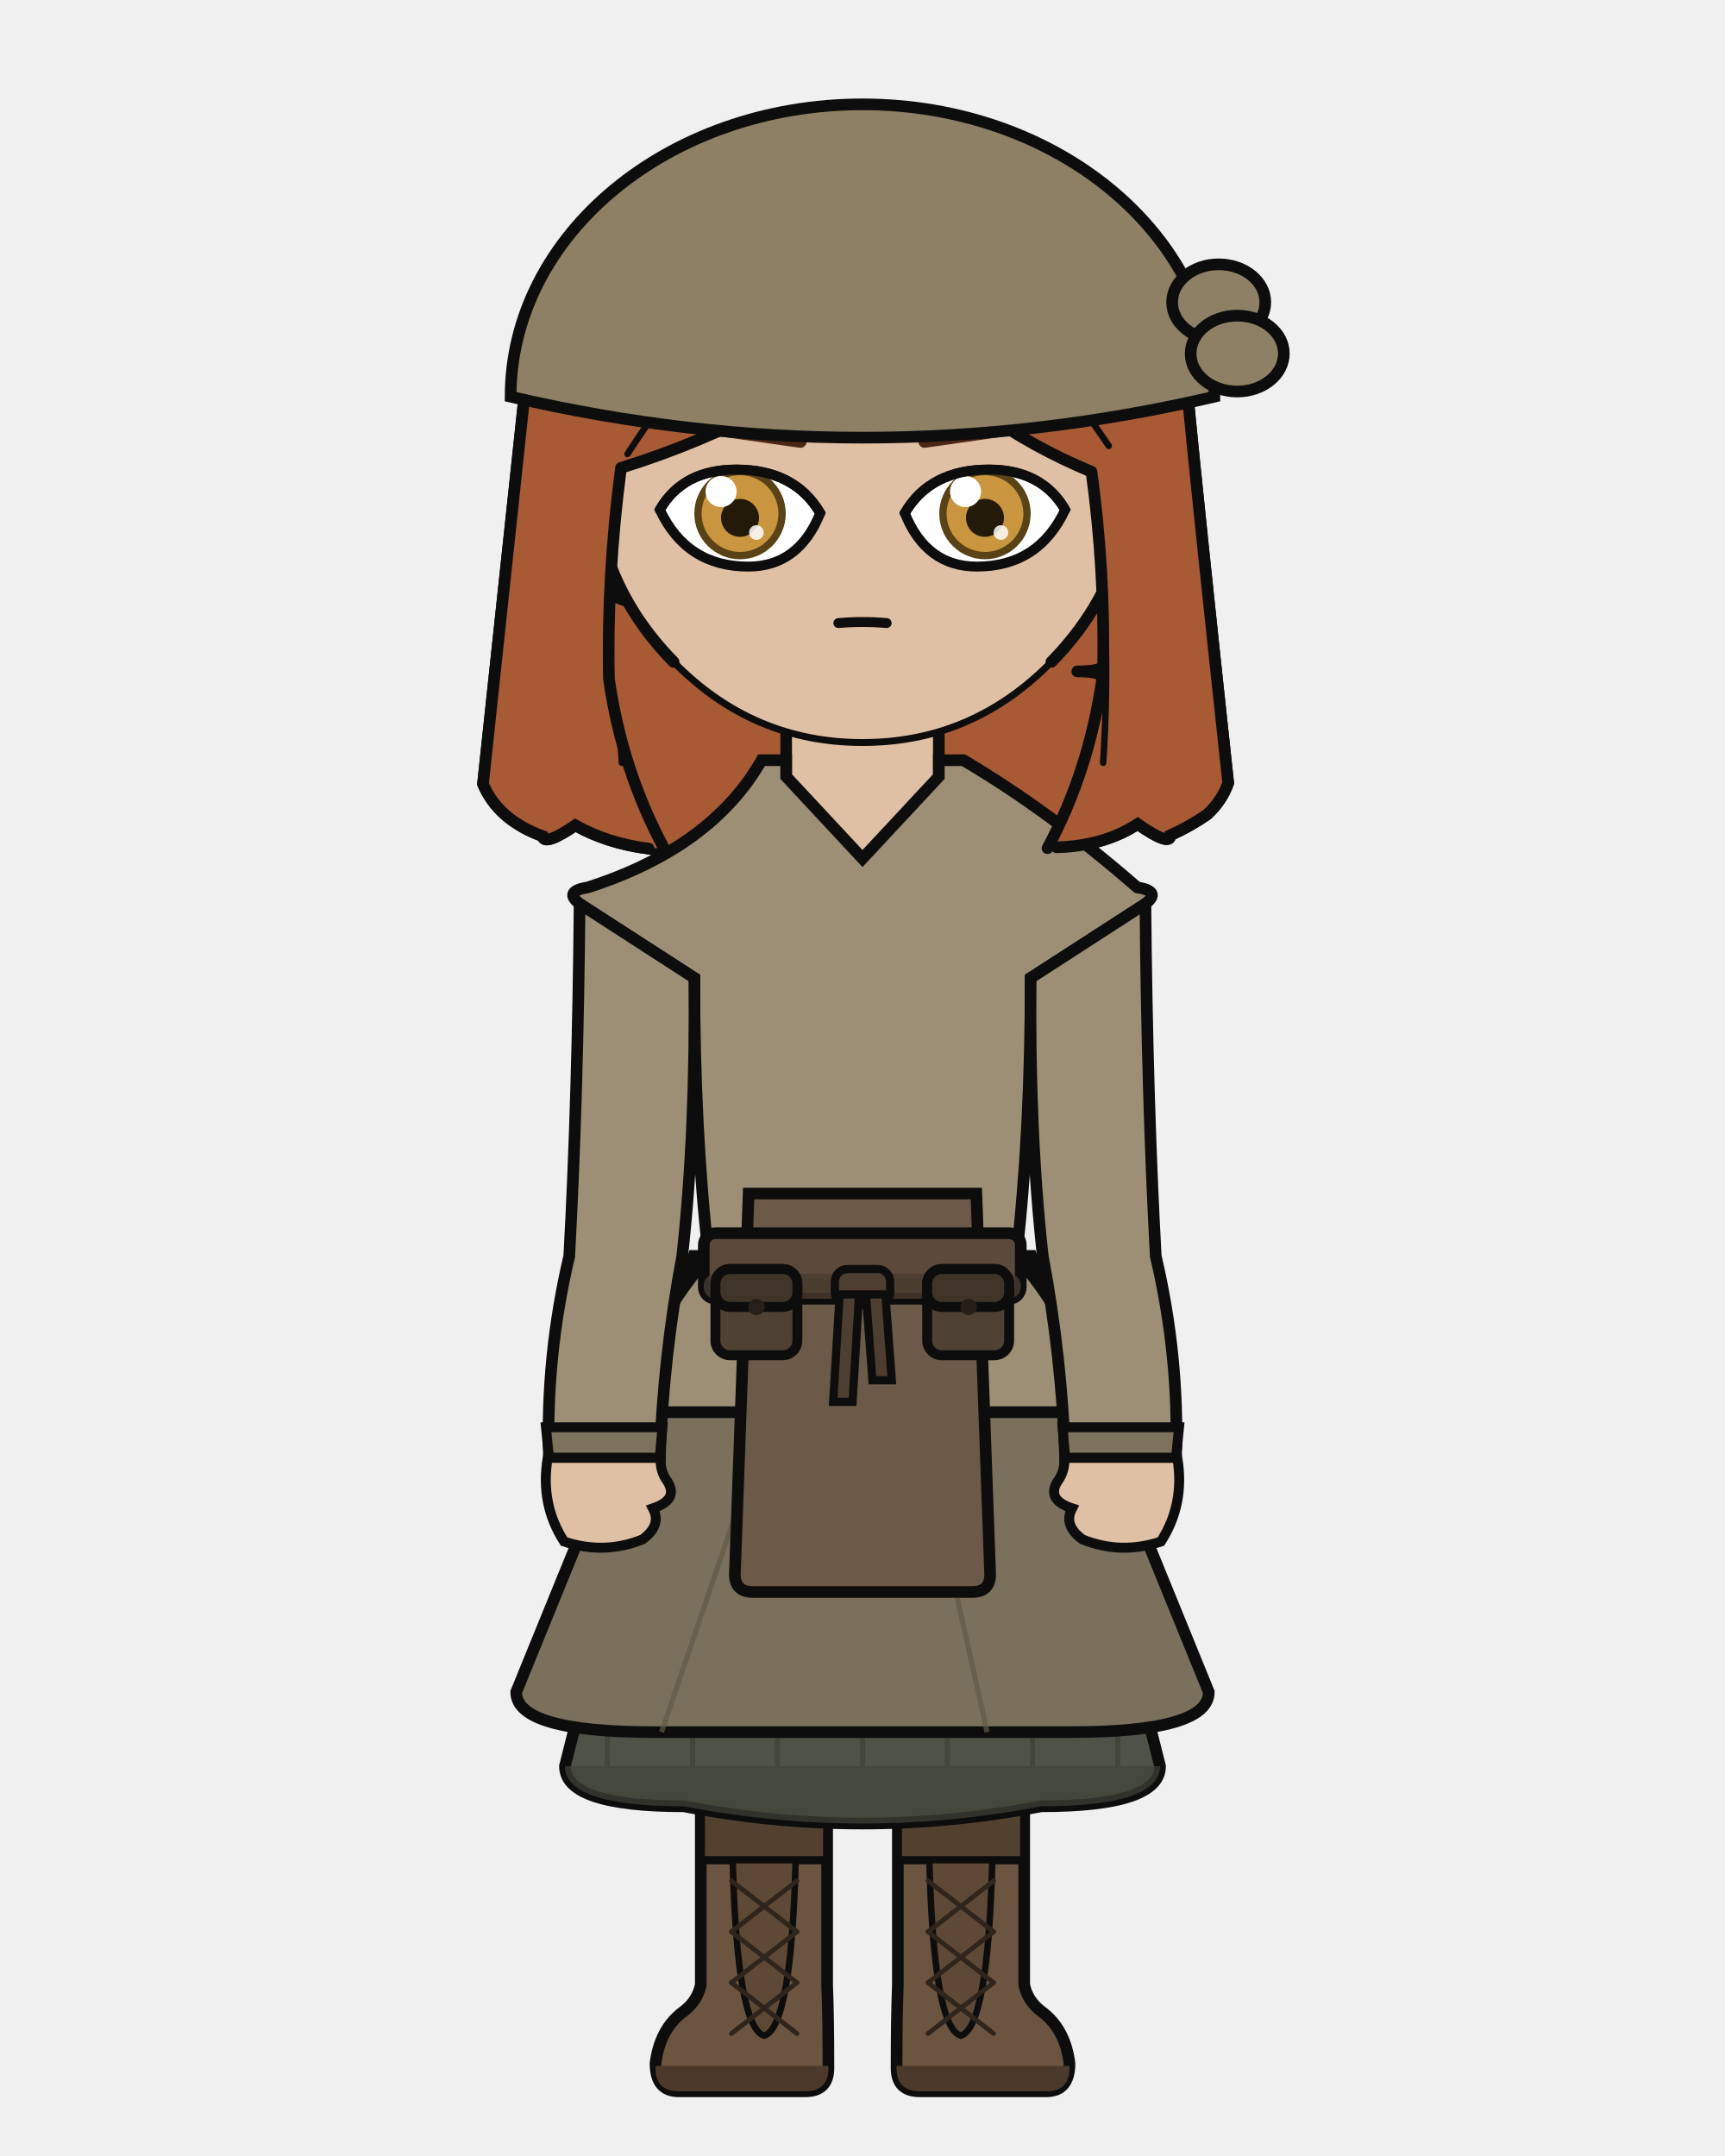
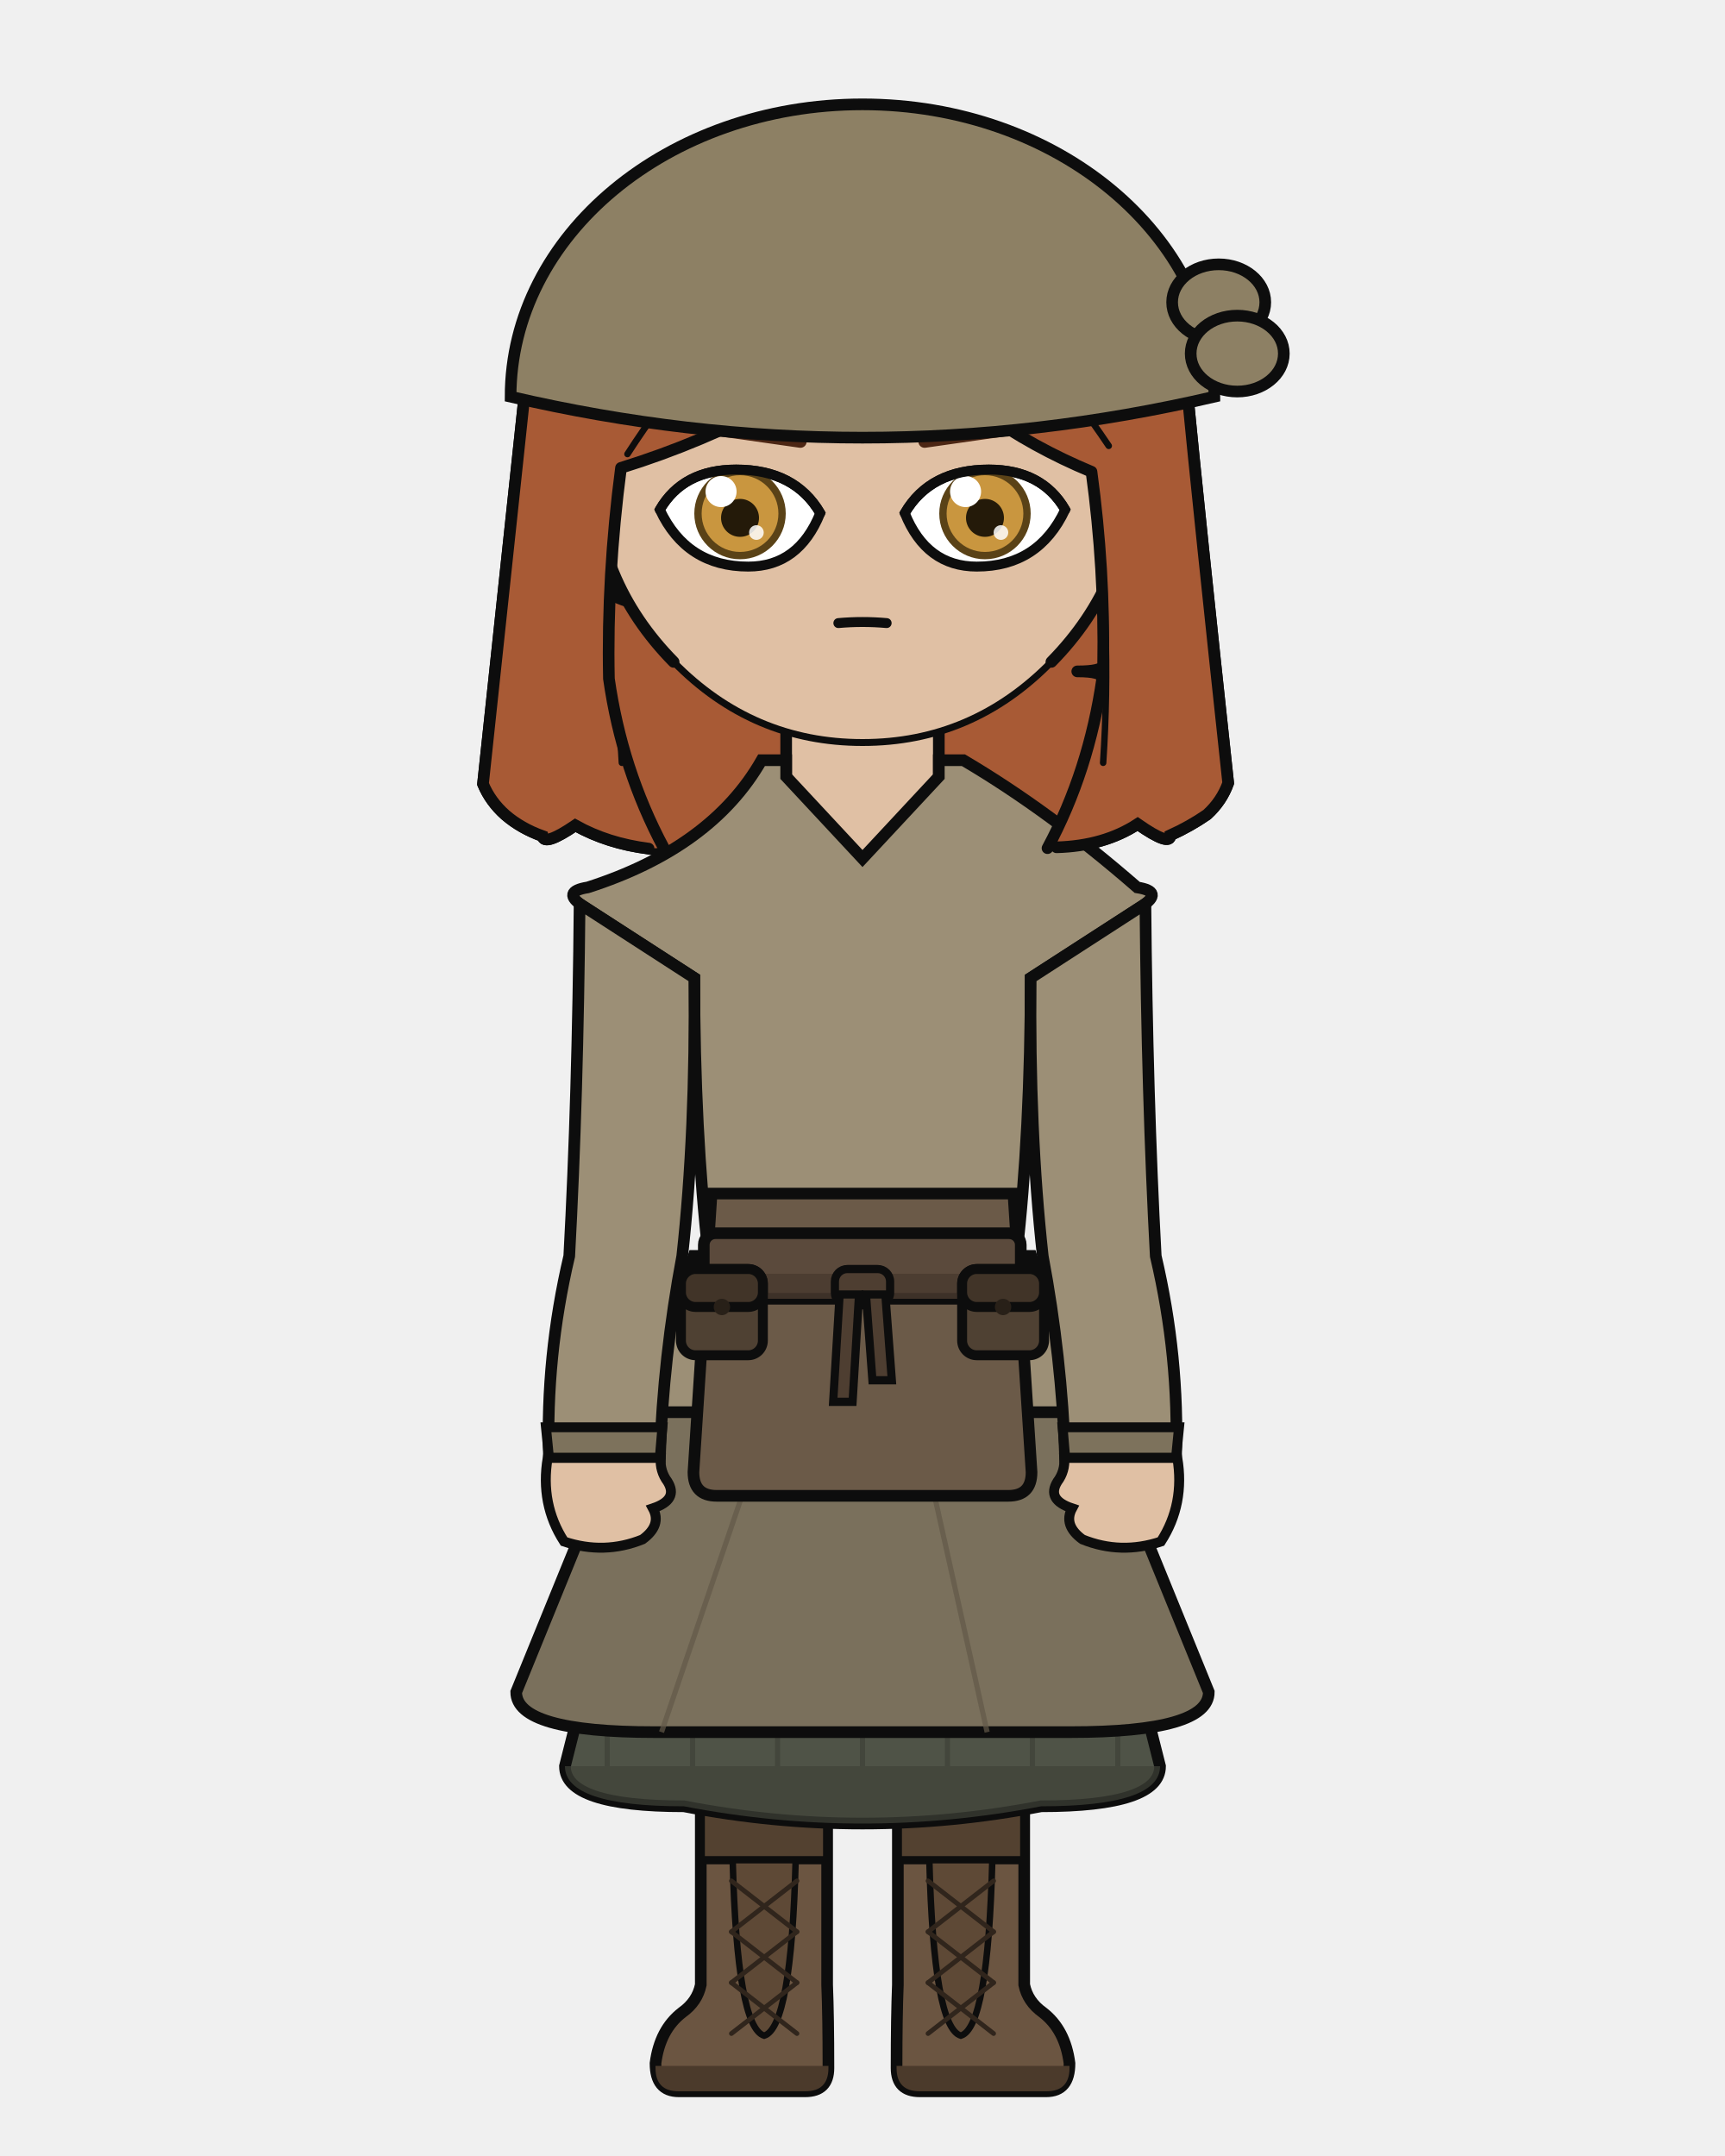
<svg xmlns="http://www.w3.org/2000/svg" width="400" height="500" viewBox="0 0 400 500">
  <defs>
    <clipPath id="hair-front">
      <path d="M 153.9 196.6 Q 144.2 178.4 141.2 157.4 Q 140.7 133.6 144.0 108.5 Q 162.7 102.7 180.0 93.4 Q 194.7 84.5 206.5 71.3 Q 215.0 85.4 227.9 95.5 Q 239.6 103.8 253.1 109.4 Q 256.2 132.0 255.8 154.3 Q 255.5 155.7 249.8 155.7 Q 255.6 155.7 255.6 157.3 Q 252.5 178.8 242.9 196.7 Q 243.9 196.6 245.0 196.5 Q 256.0 196.2 263.8 191.1 Q 271.4 196.4 271.4 193.7 Q 276.0 191.6 279.9 188.9 Q 283.3 185.8 284.8 181.6 Q 278.0 118.6 275.2 89.7 Q 271.5 75.2 263.5 62.3 Q 255.7 51.0 244.4 42.5 Q 235.2 36.1 224.5 33.2 Q 208.9 30.6 193.1 29.2 Q 178.3 29.7 164.4 35.6 Q 154.3 40.6 145.6 48.0 Q 136.8 56.4 130.7 66.8 Q 125.0 77.4 121.9 89.0 Q 118.7 119.2 112.0 181.8 Q 113.7 185.9 117.2 189.0 Q 120.8 192.1 125.8 193.9 Q 126.2 196.3 133.4 191.4 Q 140.9 195.6 150.4 196.8 Q 152.2 196.7 153.9 196.6 Z" />
    </clipPath>
  </defs>
  <path d="M 150.4 196.8 Q 140.9 195.6 133.4 191.4 Q 126.2 196.3 125.8 193.9 Q 120.8 192.1 117.2 189.0 Q 113.7 185.9 112.0 181.8 Q 118.7 119.2 121.9 89.0 Q 125.0 77.4 130.7 66.8 Q 136.8 56.4 145.6 48.0 Q 154.3 40.6 164.4 35.6 Q 178.3 29.7 193.1 29.2 Q 208.9 30.6 224.5 33.2 Q 235.2 36.1 244.4 42.5 Q 255.7 51.0 263.5 62.3 Q 271.5 75.2 275.2 89.7 Q 278.0 118.6 284.8 181.6 Q 283.3 185.8 279.9 188.9 Q 276.0 191.6 271.4 193.7 Q 271.4 196.4 263.8 191.1 Q 256.0 196.2 245.0 196.5 Q 197.7 206.9 150.4 196.8 Z" fill="#a85a35" />
  <path d="M 150.4 196.8 Q 140.9 195.6 133.4 191.4 Q 126.2 196.3 125.8 193.9 Q 120.8 192.1 117.2 189.0 Q 113.7 185.9 112.0 181.8 Q 118.7 119.2 121.9 89.0 Q 125.0 77.4 130.7 66.8 Q 136.8 56.4 145.6 48.0 Q 154.3 40.6 164.4 35.6 Q 178.3 29.7 193.1 29.2 Q 208.9 30.6 224.5 33.2 Q 235.2 36.1 244.4 42.5 Q 255.7 51.0 263.5 62.3 Q 271.5 75.2 275.2 89.7 Q 278.0 118.6 284.8 181.6 Q 283.3 185.8 279.9 188.9 Q 276.0 191.6 271.4 193.7 Q 271.4 196.4 263.8 191.1 Q 256.0 196.2 245.0 196.5 Q 197.7 206.9 150.4 196.8 Z" fill="none" stroke="#0d0d0d" stroke-width="2.7" stroke-linecap="round" stroke-linejoin="round" />
  <rect x="182.3" y="162.3" width="35.5" height="37.3" rx="12.4" fill="#e0c0a4" />
  <line x1="182.3" y1="162.3" x2="182.3" y2="199.6" stroke="#0d0d0d" stroke-width="2.7" />
  <line x1="217.7" y1="162.3" x2="217.7" y2="199.6" stroke="#0d0d0d" stroke-width="2.7" />
  <path d="M 162.4 327.5 L 237.6 327.5 Q 237.6 324.6 237.4 323.4 Q 237.4 371.3 236.1 460.3 L 209.5 460.3 Q 208.1 323.4 200.0 326.3 Q 191.9 323.4 190.5 460.3 L 163.9 460.3 Q 162.6 371.3 162.6 323.4 Q 162.4 324.6 162.4 327.5 Z" fill="#e0c0a4" stroke="#0d0d0d" stroke-width="2.3" stroke-linejoin="round" />
  <path d="M 162.4 327.5 L 237.6 327.5 L 230.8 325.8 Q 200.0 325.7 169.2 325.8 Z" fill="#e8e4dc" stroke="#0d0d0d" stroke-width="2.3" stroke-linejoin="round" />
  <path d="M 191.8 416.5 L 191.8 460.3 Q 192.1 467.7 192.1 479.6 Q 192.1 485.0 186.7 485.0 L 157.4 485.0 Q 152.0 485.0 152.0 478.5 Q 153.0 470.7 158.2 466.7 Q 161.7 464.2 162.5 460.3 L 162.5 416.5 Z" fill="#6b5541" stroke="#0d0d0d" stroke-width="2.7" />
  <path d="M 192.1 479.1 L 152.0 479.1 L 152.0 479.6 Q 152.0 485.0 157.4 485.0 L 186.7 485.0 Q 192.1 485.0 192.1 479.6 Z" fill="#4b3a2b" />
  <rect x="162.5" y="416.5" width="29.3" height="14.9" fill="#534130" stroke="#0d0d0d" stroke-width="1.9" />
  <path d="M 169.9 431.4 L 184.5 431.4 Q 183.5 470.2 177.2 472.1 Q 170.9 470.2 169.9 431.4 Z" fill="#5e4936" stroke="#0d0d0d" stroke-width="1.5" />
  <line x1="184.8" y1="436.2" x2="169.6" y2="448.0" stroke="#30251c" stroke-width="1.1" stroke-linecap="round" />
  <line x1="169.6" y1="436.2" x2="184.8" y2="448.0" stroke="#30251c" stroke-width="1.1" stroke-linecap="round" />
  <line x1="184.8" y1="448.0" x2="169.6" y2="459.8" stroke="#30251c" stroke-width="1.1" stroke-linecap="round" />
  <line x1="169.6" y1="448.0" x2="184.8" y2="459.8" stroke="#30251c" stroke-width="1.1" stroke-linecap="round" />
  <line x1="184.8" y1="459.8" x2="169.6" y2="471.6" stroke="#30251c" stroke-width="1.1" stroke-linecap="round" />
  <line x1="169.6" y1="459.8" x2="184.8" y2="471.6" stroke="#30251c" stroke-width="1.1" stroke-linecap="round" />
  <path d="M 208.2 416.5 L 208.2 460.3 Q 207.9 467.7 207.9 479.6 Q 207.9 485.0 213.3 485.0 L 242.6 485.0 Q 248.0 485.0 248.0 478.5 Q 247.0 470.7 241.8 466.7 Q 238.3 464.2 237.5 460.3 L 237.5 416.5 Z" fill="#6b5541" stroke="#0d0d0d" stroke-width="2.7" />
  <path d="M 207.9 479.1 L 248.0 479.1 L 248.0 479.6 Q 248.0 485.0 242.6 485.0 L 213.3 485.0 Q 207.9 485.0 207.9 479.6 Z" fill="#4b3a2b" />
  <rect x="208.2" y="416.5" width="29.3" height="14.9" fill="#534130" stroke="#0d0d0d" stroke-width="1.9" />
  <path d="M 215.5 431.4 L 230.1 431.4 Q 229.1 470.2 222.8 472.1 Q 216.5 470.2 215.5 431.4 Z" fill="#5e4936" stroke="#0d0d0d" stroke-width="1.5" />
  <line x1="230.4" y1="436.2" x2="215.2" y2="448.0" stroke="#30251c" stroke-width="1.1" stroke-linecap="round" />
  <line x1="215.2" y1="436.2" x2="230.4" y2="448.0" stroke="#30251c" stroke-width="1.1" stroke-linecap="round" />
  <line x1="230.4" y1="448.0" x2="215.2" y2="459.8" stroke="#30251c" stroke-width="1.1" stroke-linecap="round" />
  <line x1="215.2" y1="448.0" x2="230.4" y2="459.8" stroke="#30251c" stroke-width="1.1" stroke-linecap="round" />
  <line x1="230.4" y1="459.8" x2="215.2" y2="471.6" stroke="#30251c" stroke-width="1.1" stroke-linecap="round" />
  <line x1="215.2" y1="459.8" x2="230.4" y2="471.6" stroke="#30251c" stroke-width="1.1" stroke-linecap="round" />
  <path d="M 160.9 291.3 L 131.0 409.6 Q 131.0 418.9 158.6 418.9 Q 200.0 426.9 241.4 418.9 Q 269.0 418.9 269.0 409.6 L 239.1 291.3 Z" fill="#4f5347" stroke="#0d0d0d" stroke-width="2.7" />
  <path d="M 131.0 409.6 L 131.0 409.6 Q 131.0 418.9 158.6 418.9 Q 200.0 426.9 241.4 418.9 Q 269.0 418.9 269.0 409.6 L 269.0 409.6 Z" fill="#3f4238" opacity="0.7" />
  <line x1="140.8" y1="401.7" x2="140.8" y2="409.6" stroke="#3f4238" stroke-width="1.2" opacity="0.75" />
  <line x1="160.6" y1="401.7" x2="160.6" y2="409.6" stroke="#3f4238" stroke-width="1.2" opacity="0.75" />
  <line x1="180.3" y1="401.7" x2="180.3" y2="409.6" stroke="#3f4238" stroke-width="1.2" opacity="0.75" />
  <line x1="200.0" y1="401.7" x2="200.0" y2="409.6" stroke="#3f4238" stroke-width="1.2" opacity="0.75" />
  <line x1="219.7" y1="401.7" x2="219.7" y2="409.6" stroke="#3f4238" stroke-width="1.2" opacity="0.75" />
  <line x1="239.4" y1="401.7" x2="239.4" y2="409.6" stroke="#3f4238" stroke-width="1.2" opacity="0.75" />
  <line x1="259.2" y1="401.7" x2="259.2" y2="409.6" stroke="#3f4238" stroke-width="1.2" opacity="0.75" />
  <path d="M 160.9 291.3 L 119.7 392.4 Q 119.7 401.7 151.8 401.7 L 248.2 401.7 Q 280.3 401.7 280.3 392.4 L 239.1 291.3 Z" fill="#7a705c" stroke="#0d0d0d" stroke-width="2.7" />
  <line x1="179.7" y1="324.4" x2="153.4" y2="401.7" stroke="#625948" stroke-width="1.2" opacity="0.7" />
  <line x1="211.7" y1="324.4" x2="228.9" y2="401.7" stroke="#625948" stroke-width="1.2" opacity="0.7" />
  <path d="M 176.6 176.3 Q 165.0 196.6 136.3 205.8 Q 130.0 206.8 135.3 210.2 L 161.0 226.8 Q 161.0 262.3 164.3 291.3 Q 147.4 311.2 147.4 327.5 L 252.6 327.5 Q 252.6 311.2 235.7 291.3 Q 239.0 262.3 239.0 226.8 L 264.7 210.2 Q 270.0 206.8 263.7 205.8 Q 243.4 188.1 223.4 176.3 L 217.7 176.3 L 217.7 180.1 L 200.0 199.1 L 182.3 180.1 L 182.3 176.3 Z" fill="#9c8f76" stroke="#0d0d0d" stroke-width="2.7" />
-   <path d="M 173.6 276.8 L 170.4 365.1 Q 170.4 369.2 174.6 369.2 L 225.4 369.2 Q 229.6 369.2 229.6 365.1 L 226.4 276.8 Z" fill="#6b5a48" stroke="#0d0d0d" stroke-width="2.7" />
+   <path d="M 165.0 276.8 L 160.8 341.4 Q 160.8 346.9 166.2 346.9 L 233.8 346.9 Q 239.2 346.9 239.2 341.4 L 235.0 276.8 Z" fill="#6b5a48" stroke="#0d0d0d" stroke-width="2.7" />
  <rect x="163.2" y="286.0" width="73.5" height="15.2" rx="2.7" fill="#5b4a3c" stroke="#0d0d0d" stroke-width="2.7" />
  <rect x="163.2" y="295.4" width="73.5" height="5.8" rx="2.7" fill="#493a2e" opacity="0.8" />
  <rect x="193.6" y="294.3" width="12.8" height="8.4" rx="2.9" fill="#4e3e31" stroke="#0d0d0d" stroke-width="1.9" />
  <path d="M 194.7 300.2 L 199.2 300.2 L 197.7 325.1 L 193.2 325.1 Z" fill="#4e3e31" stroke="#0d0d0d" stroke-width="1.9" />
  <path d="M 200.8 300.2 L 205.3 300.2 L 206.8 320.1 L 202.3 320.1 Z" fill="#4e3e31" stroke="#0d0d0d" stroke-width="1.9" />
-   <rect x="165.9" y="294.3" width="19.0" height="20.0" rx="3.4" fill="#4f4133" stroke="#0d0d0d" stroke-width="2.3" />
-   <rect x="165.9" y="294.3" width="19.0" height="8.8" rx="3.4" fill="#413428" stroke="#0d0d0d" stroke-width="2.3" />
-   <circle cx="175.4" cy="303.1" r="1.9" fill="#282018" />
-   <rect x="215.0" y="294.3" width="19.0" height="20.0" rx="3.4" fill="#4f4133" stroke="#0d0d0d" stroke-width="2.3" />
-   <rect x="215.0" y="294.3" width="19.0" height="8.8" rx="3.4" fill="#413428" stroke="#0d0d0d" stroke-width="2.3" />
-   <circle cx="224.6" cy="303.1" r="1.9" fill="#282018" />
+   <rect x="157.9" y="294.3" width="19.0" height="20.0" rx="3.4" fill="#4f4133" stroke="#0d0d0d" stroke-width="2.3" />
+   <rect x="157.9" y="294.3" width="19.0" height="8.8" rx="3.4" fill="#413428" stroke="#0d0d0d" stroke-width="2.3" />
+   <circle cx="167.4" cy="303.1" r="1.9" fill="#282018" />
+   <rect x="223.1" y="294.3" width="19.0" height="20.0" rx="3.4" fill="#4f4133" stroke="#0d0d0d" stroke-width="2.3" />
+   <rect x="223.1" y="294.3" width="19.0" height="8.8" rx="3.4" fill="#413428" stroke="#0d0d0d" stroke-width="2.3" />
+   <circle cx="232.6" cy="303.1" r="1.9" fill="#282018" />
  <path d="M 161.0 226.8 L 134.4 209.6 Q 134.0 254.5 132.0 291.3 Q 126.5 314.7 127.3 338.1 L 153.0 338.1 Q 153.8 314.7 158.2 291.3 Q 161.4 262.3 161.0 226.8 Z" fill="#9c8f76" stroke="#0d0d0d" stroke-width="2.7" />
  <path d="M 126.6 331.0 L 153.6 331.0 L 153.0 338.1 L 127.3 338.1 Z" fill="#7d725c" stroke="#0d0d0d" stroke-width="2.3" />
  <path d="M 127.0 338.1 Q 125.2 348.8 130.8 357.5 Q 140.1 360.6 149.0 357.0 Q 153.5 353.7 151.4 349.8 Q 157.4 347.8 154.8 343.6 Q 153.0 341.2 153.2 338.1 Z" fill="#e0c0a4" stroke="#0d0d0d" stroke-width="2.3" />
  <path d="M 239.0 226.8 L 265.6 209.6 Q 266.0 254.5 268.0 291.3 Q 273.5 314.7 272.7 338.1 L 247.0 338.1 Q 246.2 314.7 241.8 291.3 Q 238.6 262.3 239.0 226.8 Z" fill="#9c8f76" stroke="#0d0d0d" stroke-width="2.7" />
  <path d="M 246.4 331.0 L 273.4 331.0 L 272.7 338.1 L 247.0 338.1 Z" fill="#7d725c" stroke="#0d0d0d" stroke-width="2.3" />
  <path d="M 273.0 338.1 Q 274.8 348.8 269.2 357.5 Q 259.9 360.6 251.0 357.0 Q 246.5 353.7 248.6 349.8 Q 242.6 347.8 245.2 343.6 Q 247.0 341.2 246.8 338.1 Z" fill="#e0c0a4" stroke="#0d0d0d" stroke-width="2.3" />
  <path d="M 137.4 110.4 Q 133.8 110.6 131.5 114.3 Q 129.5 118.3 130.8 124.9 Q 132.8 129.6 135.6 133.1 Q 141.1 138.4 145.8 139.5 Z" fill="#e0c0a4" />
  <path d="M 137.4 110.4 Q 133.8 110.6 131.5 114.3 Q 129.5 118.3 130.8 124.9 Q 132.8 129.6 135.6 133.1 Q 141.1 138.4 145.8 139.5" fill="none" stroke="#0d0d0d" stroke-width="2.7" stroke-linecap="round" />
  <path d="M 132.7 122.1 Q 132.0 118.9 132.5 117.8 Q 133.2 117.0 134.4 117.9 Q 135.8 120.2 137.3 122.8 Q 135.8 122.9 137.1 128.3 Q 139.0 131.7 140.3 131.7" fill="none" stroke="#0d0d0d" stroke-width="1.5" stroke-linecap="round" />
  <path d="M 262.6 110.4 Q 266.2 110.6 268.5 114.3 Q 270.5 118.3 269.2 124.9 Q 267.2 129.6 264.4 133.1 Q 258.9 138.4 254.2 139.5 Z" fill="#e0c0a4" />
  <path d="M 262.6 110.4 Q 266.2 110.6 268.5 114.3 Q 270.5 118.3 269.2 124.9 Q 267.2 129.6 264.4 133.1 Q 258.9 138.4 254.2 139.5" fill="none" stroke="#0d0d0d" stroke-width="2.7" stroke-linecap="round" />
  <path d="M 267.3 122.1 Q 268.0 118.9 267.5 117.8 Q 266.8 117.0 265.6 117.9 Q 264.2 120.2 262.7 122.8 Q 264.2 122.9 262.9 128.3 Q 261.0 131.7 259.7 131.7" fill="none" stroke="#0d0d0d" stroke-width="1.5" stroke-linecap="round" />
  <path d="M 200.0 45.1 Q 226.0 45.1 244.4 63.6 Q 262.8 82.2 262.6 108.5 Q 262.2 134.8 243.8 153.5 Q 225.5 172.2 200.0 172.2 Q 174.5 172.2 156.2 153.5 Q 137.8 134.8 137.4 108.5 Q 137.2 82.2 155.6 63.6 Q 174.0 45.1 200.0 45.1 Z" fill="#e0c0a4" />
  <path d="M 156.2 153.5 Q 137.8 134.8 137.4 108.5 Q 137.2 82.2 155.6 63.6 Q 174.0 45.1 200.0 45.1 Q 226.0 45.1 244.4 63.6 Q 262.8 82.2 262.6 108.5 Q 262.2 134.8 243.8 153.5" fill="none" stroke="#0d0d0d" stroke-width="2.7" stroke-linecap="round" />
  <path d="M 243.8 153.5 Q 225.5 172.2 200.0 172.2 Q 174.5 172.2 156.2 153.5" fill="none" stroke="#0d0d0d" stroke-width="1.6" stroke-linecap="round" />
  <line x1="185.6" y1="102.4" x2="157.6" y2="98.4" stroke="#4c2614" stroke-width="2.9" stroke-linecap="round" />
  <defs>
    <clipPath id="eye-l">
      <path d="M 190.2 119.0 Q 184.3 108.9 170.7 108.9 Q 158.4 108.9 153.0 118.2 Q 159.2 131.4 173.5 131.4 Q 185.2 131.4 190.2 119.0 Z" />
    </clipPath>
  </defs>
  <path d="M 190.2 119.0 Q 184.3 108.9 170.7 108.9 Q 158.4 108.9 153.0 118.2 Q 159.2 131.4 173.5 131.4 Q 185.2 131.4 190.2 119.0 Z" fill="white" stroke="#0d0d0d" stroke-width="2.3" />
  <g clip-path="url(#eye-l)">
    <circle cx="171.6" cy="119.1" r="10.6" fill="#5a4217" />
    <circle cx="171.6" cy="119.1" r="8.9" fill="#c9963f" />
    <circle cx="171.6" cy="120.1" r="4.4" fill="#241a09" />
    <circle cx="167.2" cy="114.0" r="3.6" fill="white" />
    <circle cx="175.4" cy="123.5" r="1.7" fill="white" opacity="0.85" />
  </g>
  <path d="M 190.2 119.0 Q 184.3 108.9 170.7 108.9 Q 158.4 108.9 153.0 118.2" fill="none" stroke="#0d0d0d" stroke-width="2.3" stroke-linecap="round" />
  <line x1="214.4" y1="102.4" x2="242.4" y2="98.4" stroke="#4c2614" stroke-width="2.9" stroke-linecap="round" />
  <defs>
    <clipPath id="eye-r">
      <path d="M 209.8 119.0 Q 215.7 108.9 229.3 108.9 Q 241.6 108.9 247.0 118.2 Q 240.8 131.4 226.5 131.4 Q 214.8 131.4 209.8 119.0 Z" />
    </clipPath>
  </defs>
  <path d="M 209.8 119.0 Q 215.7 108.9 229.3 108.9 Q 241.6 108.9 247.0 118.2 Q 240.8 131.4 226.5 131.4 Q 214.8 131.4 209.8 119.0 Z" fill="white" stroke="#0d0d0d" stroke-width="2.3" />
  <g clip-path="url(#eye-r)">
    <circle cx="228.4" cy="119.1" r="10.6" fill="#5a4217" />
    <circle cx="228.4" cy="119.1" r="8.9" fill="#c9963f" />
    <circle cx="228.4" cy="120.1" r="4.4" fill="#241a09" />
    <circle cx="223.9" cy="114.0" r="3.6" fill="white" />
    <circle cx="232.1" cy="123.5" r="1.7" fill="white" opacity="0.85" />
  </g>
  <path d="M 209.8 119.0 Q 215.7 108.9 229.3 108.9 Q 241.6 108.9 247.0 118.2" fill="none" stroke="#0d0d0d" stroke-width="2.3" stroke-linecap="round" />
  <path d="M 194.4 144.5 Q 200.0 144.0 205.6 144.5" fill="none" stroke="#0d0d0d" stroke-width="2.3" stroke-linecap="round" />
  <path d="M 153.9 196.6 Q 144.2 178.4 141.2 157.4 Q 140.7 133.6 144.0 108.5 Q 162.7 102.7 180.0 93.4 Q 194.7 84.5 206.5 71.3 Q 215.0 85.4 227.9 95.5 Q 239.6 103.8 253.1 109.4 Q 256.2 132.0 255.8 154.3 Q 255.5 155.7 249.8 155.7 Q 255.6 155.7 255.6 157.3 Q 252.5 178.8 242.9 196.7 Q 243.9 196.6 245.0 196.5 Q 256.0 196.2 263.8 191.1 Q 271.4 196.4 271.4 193.7 Q 276.0 191.6 279.9 188.9 Q 283.3 185.8 284.8 181.6 Q 278.0 118.6 275.2 89.7 Q 271.5 75.2 263.5 62.3 Q 255.7 51.0 244.4 42.5 Q 235.2 36.1 224.5 33.2 Q 208.9 30.6 193.1 29.2 Q 178.3 29.7 164.4 35.6 Q 154.3 40.6 145.6 48.0 Q 136.8 56.4 130.7 66.8 Q 125.0 77.4 121.9 89.0 Q 118.7 119.2 112.0 181.8 Q 113.7 185.9 117.2 189.0 Q 120.8 192.1 125.8 193.9 Q 126.2 196.3 133.4 191.4 Q 140.9 195.6 150.4 196.8 Q 152.2 196.7 153.9 196.6 Z" fill="#a85a35" />
  <path d="M 153.9 196.6 Q 144.2 178.4 141.2 157.4 Q 140.7 133.6 144.0 108.5 Q 162.7 102.7 180.0 93.4 Q 194.7 84.5 206.5 71.3 Q 215.0 85.4 227.9 95.5 Q 239.6 103.8 253.1 109.4 Q 256.2 132.0 255.8 154.3 Q 255.5 155.7 249.8 155.7 Q 255.6 155.7 255.6 157.3 Q 252.5 178.8 242.9 196.7" fill="none" stroke="#0d0d0d" stroke-width="2.7" stroke-linecap="round" stroke-linejoin="round" />
  <path d="M 245.0 196.5 Q 256.0 196.2 263.8 191.1 Q 271.4 196.4 271.4 193.7 Q 276.0 191.6 279.9 188.9 Q 283.3 185.8 284.8 181.6 Q 278.0 118.6 275.2 89.7 Q 271.5 75.2 263.5 62.3 Q 255.7 51.0 244.4 42.5 Q 235.2 36.1 224.5 33.2" fill="none" stroke="#0d0d0d" stroke-width="2.7" stroke-linecap="round" />
  <path d="M 150.4 196.8 Q 140.9 195.6 133.4 191.4 Q 126.2 196.3 125.8 193.9 Q 120.8 192.1 117.2 189.0 Q 113.7 185.9 112.0 181.8 Q 118.7 119.2 121.9 89.0 Q 125.0 77.4 130.7 66.8 Q 136.8 56.4 145.6 48.0 Q 154.3 40.6 164.4 35.6 Q 178.3 29.7 193.1 29.2 Q 208.9 30.6 224.5 33.2" fill="none" stroke="#0d0d0d" stroke-width="2.7" stroke-linecap="round" />
  <path d="M 181.0 62.8 Q 160.7 81.8 145.5 105.3" fill="none" stroke="#0d0d0d" stroke-width="1.5" stroke-linecap="round" clip-path="url(#hair-front)" />
  <path d="M 221.6 61.6 Q 241.8 80.6 257.1 103.4" fill="none" stroke="#0d0d0d" stroke-width="1.5" stroke-linecap="round" clip-path="url(#hair-front)" />
  <path d="M 146.3 113.7 Q 142.1 145.3 144.2 176.9" fill="none" stroke="#0d0d0d" stroke-width="1.5" stroke-linecap="round" clip-path="url(#hair-front)" />
  <path d="M 253.7 113.7 Q 257.9 145.3 255.8 176.9" fill="none" stroke="#0d0d0d" stroke-width="1.5" stroke-linecap="round" clip-path="url(#hair-front)" />
  <path d="M 118.4 92.0 A 81.6 67.8 0 0 1 281.6 92.0 Q 200.0 111.0 118.4 92.0 Z" fill="#8d8064" stroke="#0d0d0d" stroke-width="2.7" />
  <ellipse cx="282.6" cy="70.1" rx="10.8" ry="8.8" fill="#8d8064" stroke="#0d0d0d" stroke-width="2.7" />
  <ellipse cx="286.9" cy="82.0" rx="10.8" ry="8.8" fill="#8d8064" stroke="#0d0d0d" stroke-width="2.7" />
</svg>
